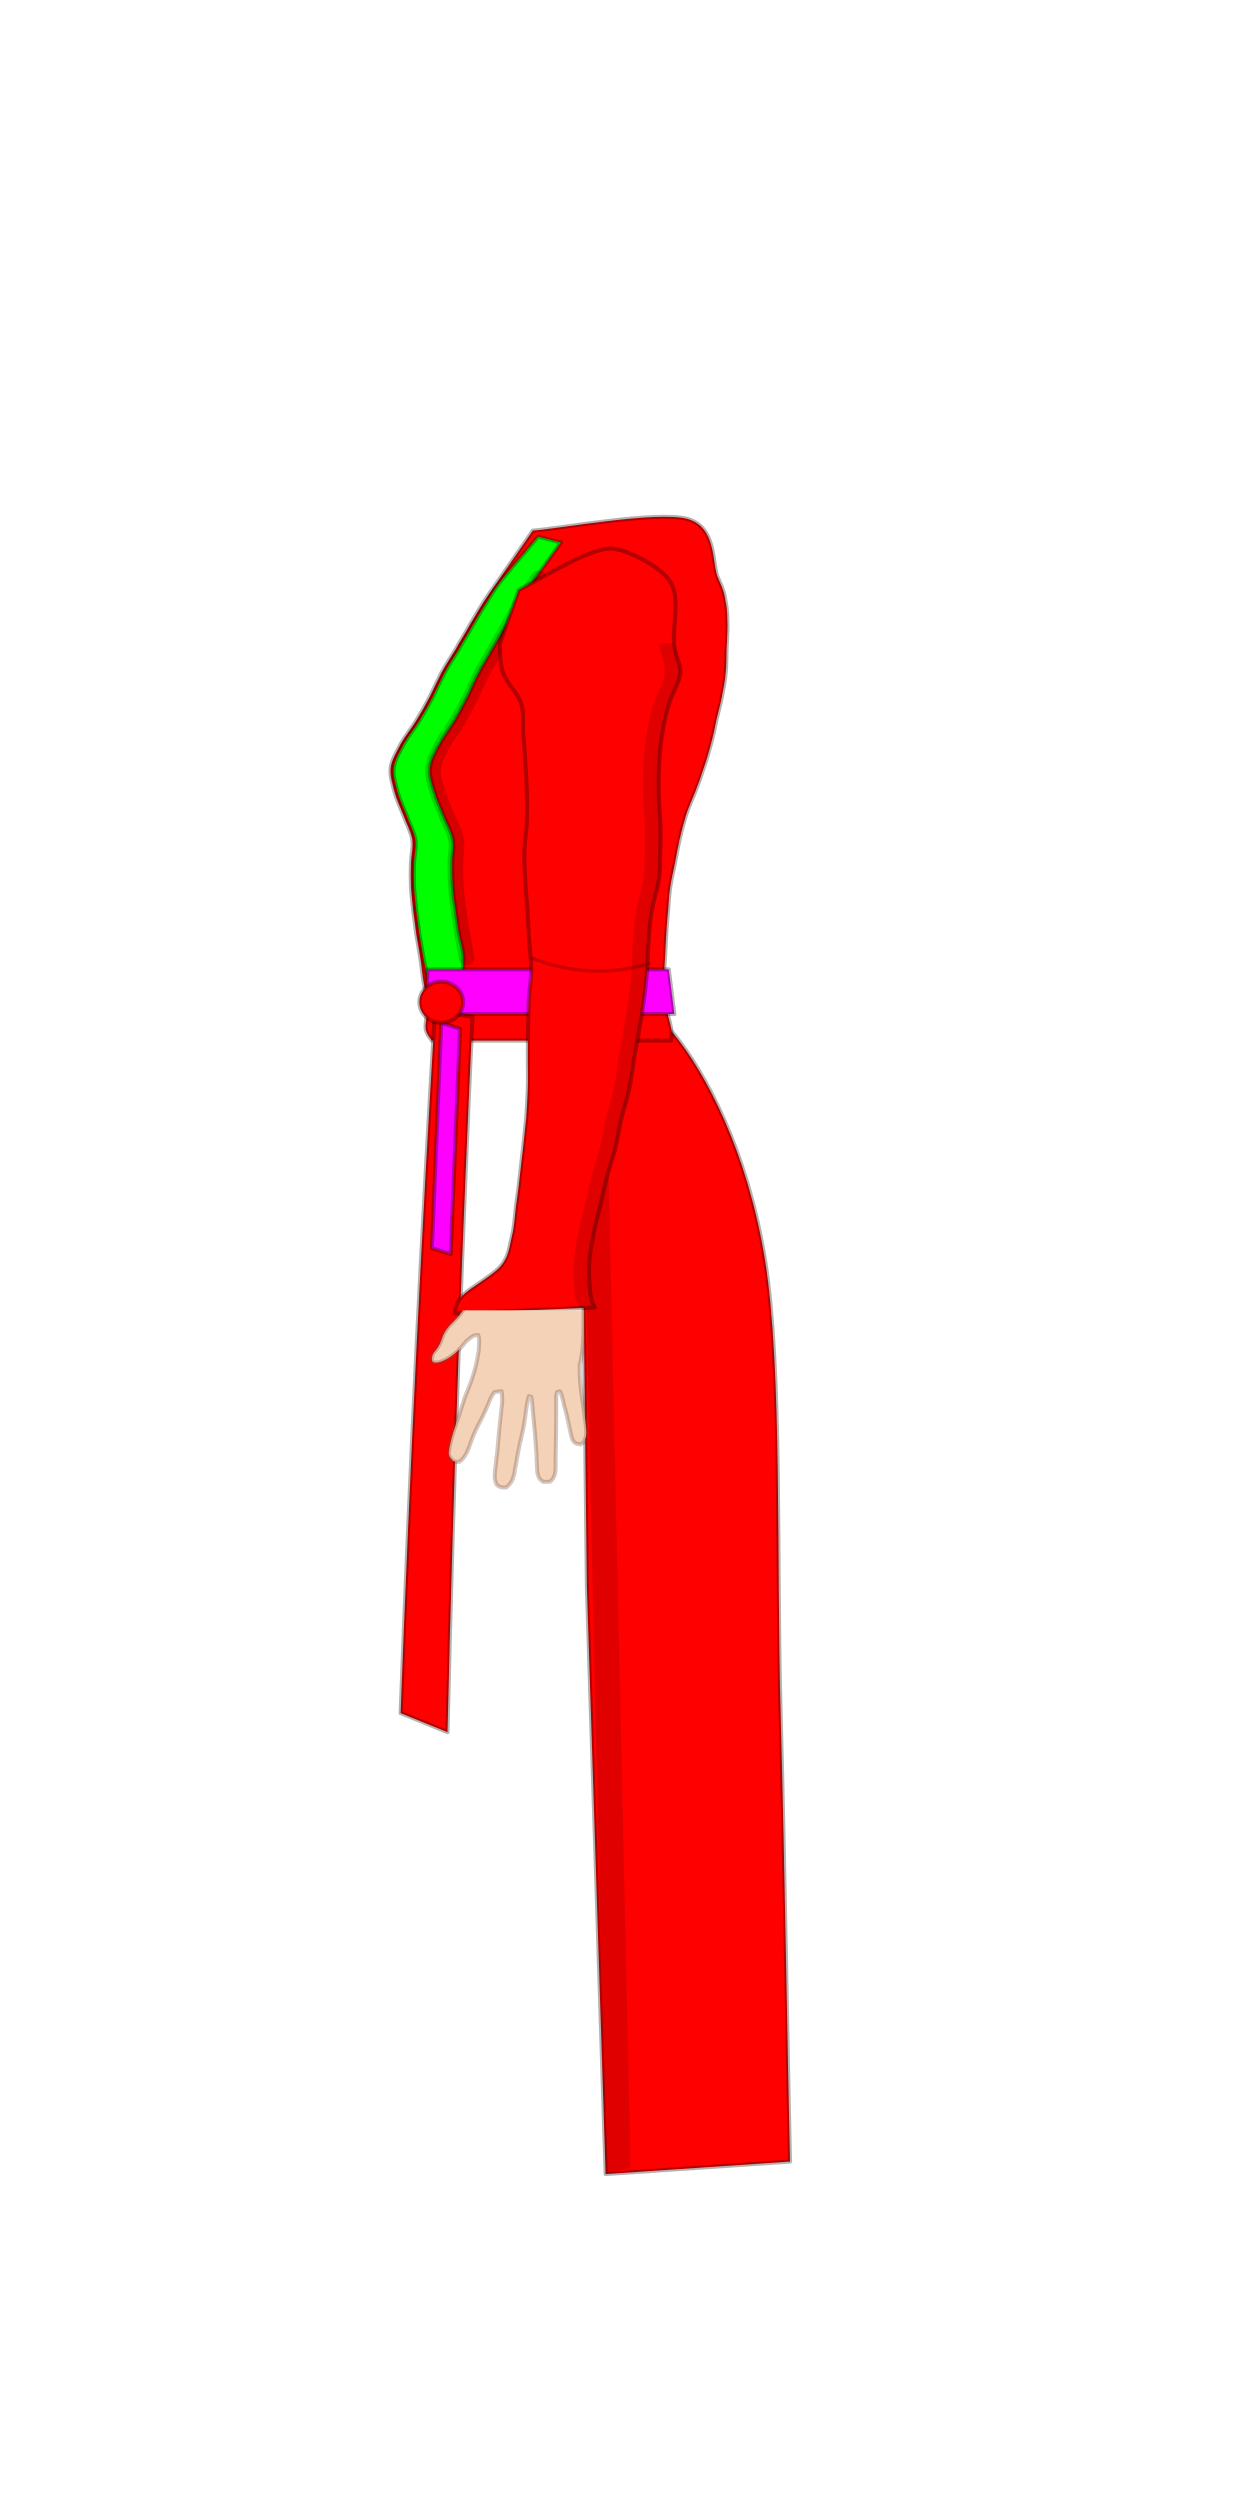
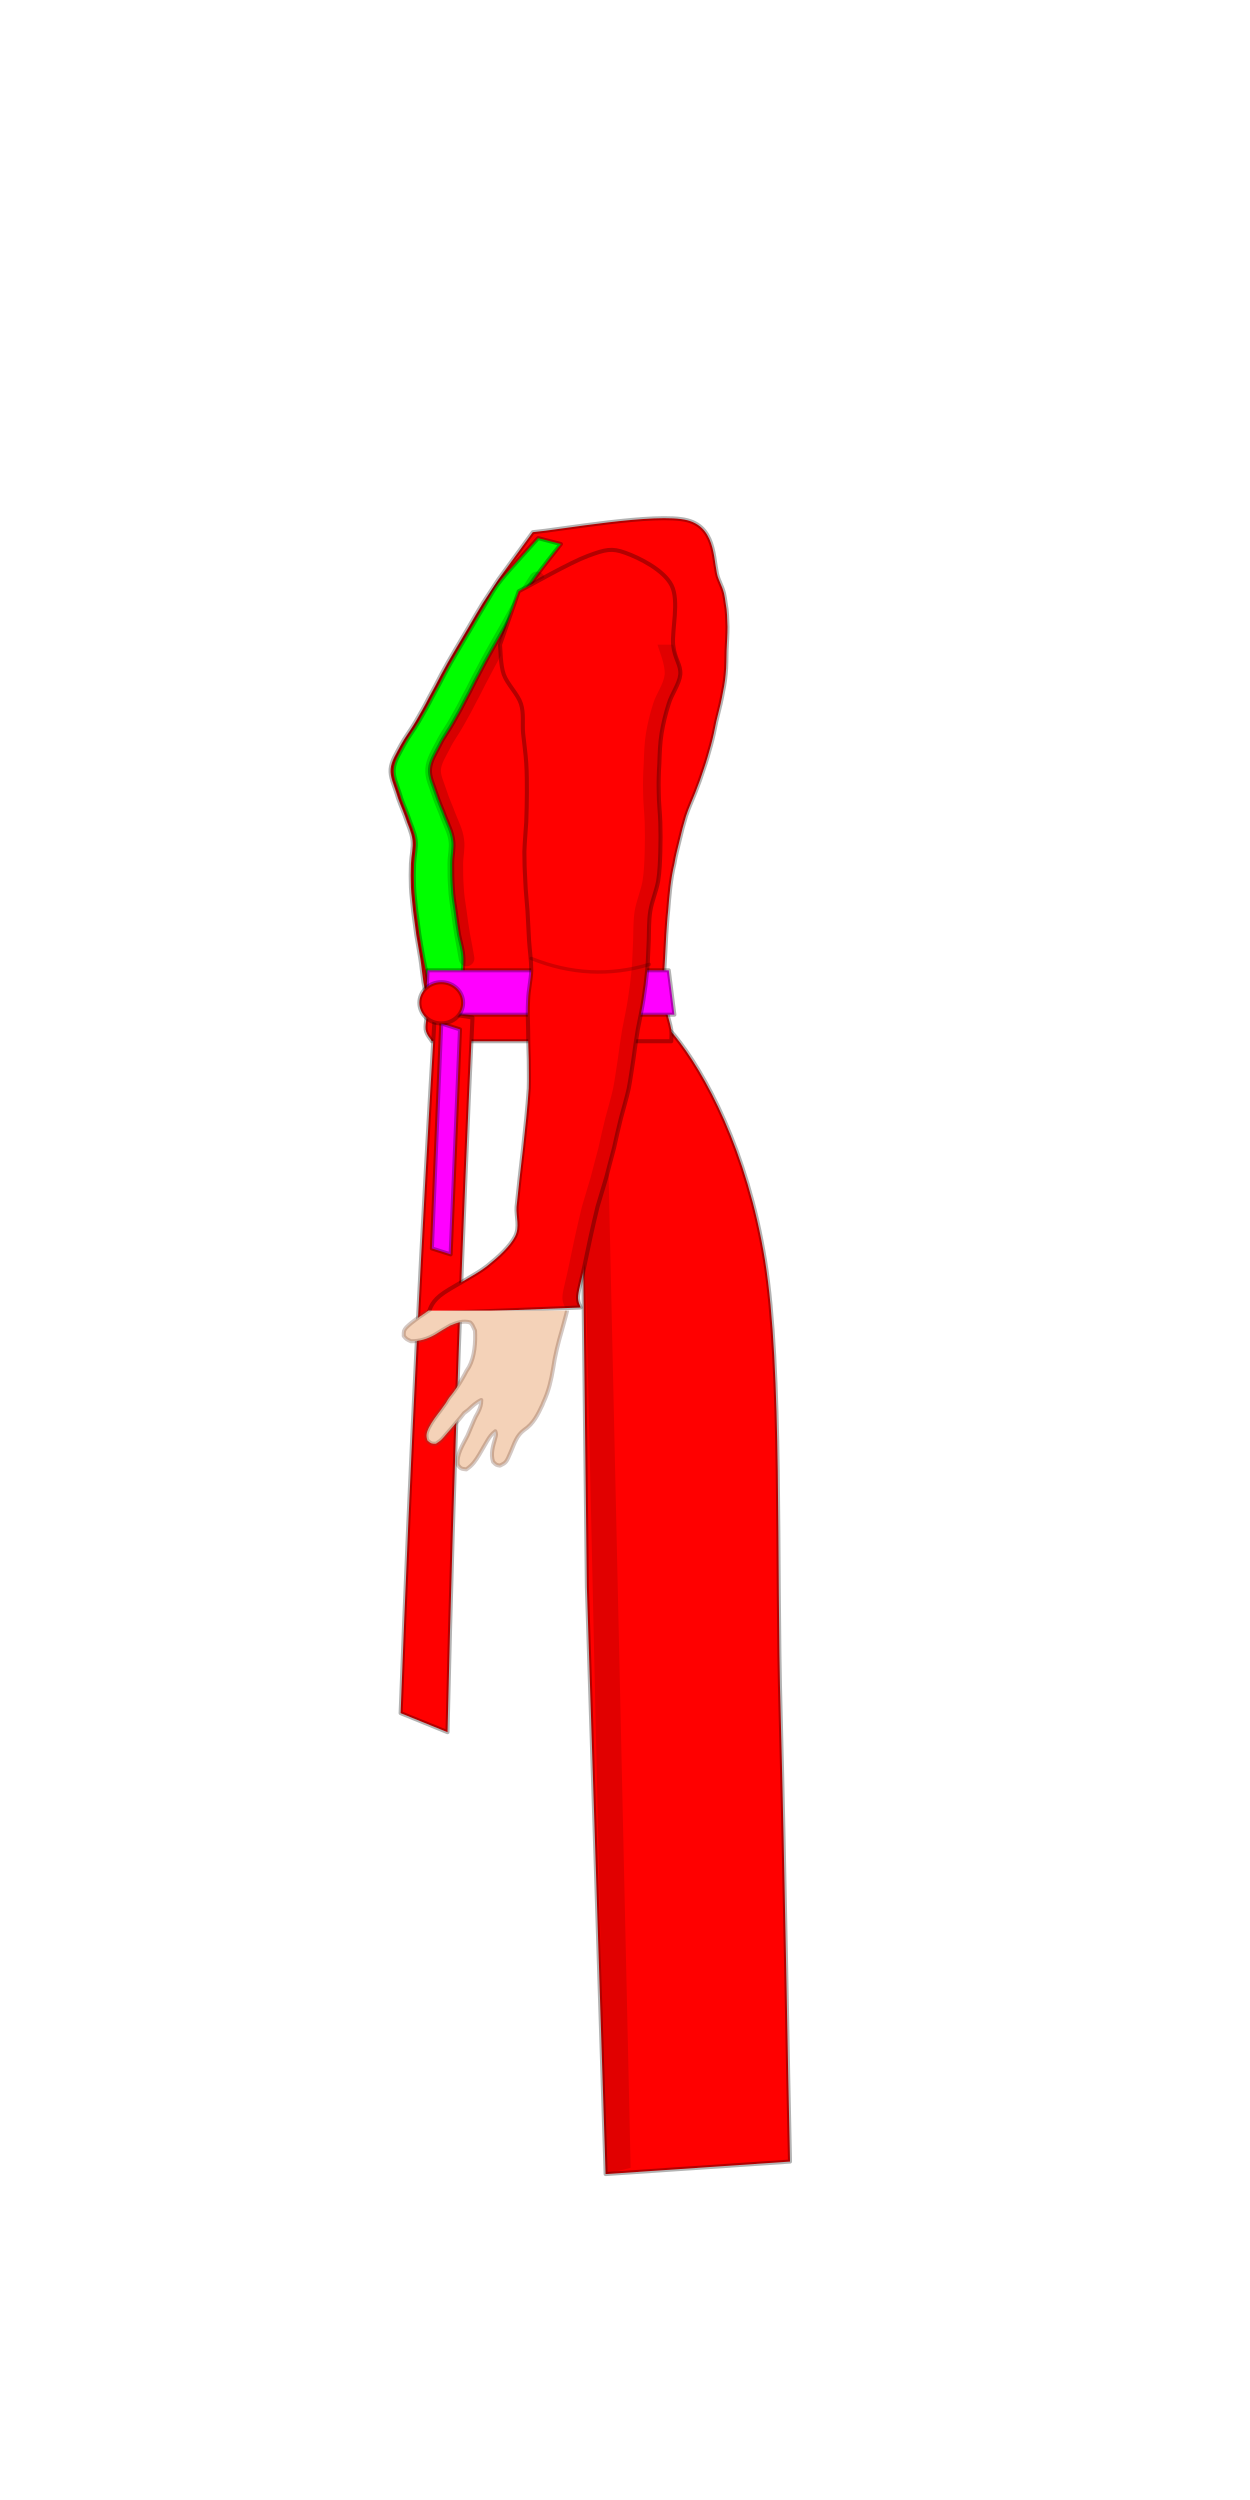
<svg xmlns="http://www.w3.org/2000/svg" viewBox="0 0 400 800">
  <g id="ao_tu_than_nu_trai" stroke="#000" stroke-opacity="0.3" stroke-width="1.3" stroke-linejoin="round" stroke-linecap="round">
-     <path id="than_sau" d="M 185.8 331.1 C 190.8 331.1 205.9 319.1 215.8 331.1 C 225.6 343.2 239.1 368.1 244.8 403.2 C 250.4 438.3 248.4 499.8 249.8 548.2 C 251.1 596.7 252.2 667.7 252.8 691.7 L 193.8 695.7 C 192.8 664.4 188.8 539.2 187.8 507.8 Z" fill="#FF0000" />
-     <path id="bong_than_sau" d="M 185.8 333.0 L 193.8 333.0 L 201.8 693.7 L 193.8 695.7 Z" fill="#000" fill-opacity="0.12" stroke="none" />
-     <path id="than_ao" d="M 170.5 169.8 C 178.7 169.2 209.9 163.5 219.8 166.0 C 229.6 168.6 227.7 180.6 229.8 185.0 C 231.8 189.5 231.8 190.1 232.2 192.6 C 232.8 195.2 232.7 197.6 232.8 200.2 C 232.8 202.8 232.6 205.2 232.5 207.8 C 232.4 210.4 232.5 212.8 232.2 215.4 C 232.0 217.9 231.5 220.4 231.0 223.0 C 230.5 225.5 229.8 228.0 229.2 230.6 C 228.7 233.1 228.2 235.6 227.5 238.1 C 226.8 240.7 226.1 243.2 225.2 245.7 C 224.4 248.3 223.5 250.8 222.5 253.3 C 221.5 255.9 220.3 258.4 219.5 260.9 C 218.7 263.5 218.1 265.9 217.5 268.5 C 216.9 271.1 216.5 273.5 216.0 276.1 C 215.5 278.7 214.9 281.1 214.5 283.7 C 214.1 286.2 214.0 288.7 213.8 291.3 C 213.5 293.8 213.4 296.3 213.2 298.9 C 213.1 301.4 212.9 303.9 212.8 306.5 C 212.6 309.0 212.5 311.5 212.5 314.0 C 212.5 316.6 212.6 319.1 213.0 321.6 C 213.4 324.2 214.5 327.3 214.8 329.2 C 215.0 331.1 214.8 332.4 214.8 333.0 L 138.2 333.0 C 137.9 332.4 136.5 331.1 136.2 329.2 C 136.0 327.3 136.9 324.2 136.8 321.6 C 136.6 319.1 135.9 316.6 135.5 314.0 C 135.1 311.5 134.9 309.0 134.5 306.5 C 134.1 303.9 133.6 301.4 133.2 298.9 C 132.9 296.3 132.5 293.8 132.2 291.3 C 132.0 288.7 131.6 286.2 131.5 283.7 C 131.4 281.1 131.4 278.7 131.5 276.1 C 131.6 273.5 132.3 271.1 131.9 268.5 C 131.4 265.9 130.0 263.5 129.1 260.9 C 128.1 258.4 126.9 255.9 126.2 253.3 C 125.6 250.8 124.7 248.3 125.0 245.7 C 125.3 243.2 126.9 240.7 128.2 238.1 C 129.6 235.6 131.7 233.1 133.2 230.6 C 134.8 228.0 136.2 225.5 137.5 223.0 C 138.8 220.4 139.9 217.9 141.2 215.4 C 142.6 212.8 144.2 210.4 145.8 207.8 C 147.2 205.2 148.8 202.8 150.2 200.2 C 151.8 197.6 153.1 195.2 154.8 192.6 C 156.4 190.1 159.1 186.3 160.0 185.0 Z" fill="#FF0000" />
-     <path id="yem" d="M 172.2 171.7 C 170.4 173.9 163.8 181.5 161.0 185.0 C 158.2 188.5 157.4 190.1 155.8 192.6 C 154.1 195.2 152.8 197.6 151.2 200.2 C 149.8 202.8 148.2 205.2 146.8 207.8 C 145.2 210.4 143.6 212.8 142.2 215.4 C 140.9 217.9 139.8 220.4 138.5 223.0 C 137.2 225.5 135.8 228.0 134.2 230.6 C 132.7 233.1 130.6 235.6 129.2 238.1 C 127.9 240.7 126.3 243.2 126.0 245.7 C 125.7 248.3 126.6 250.8 127.2 253.3 C 127.9 255.9 129.1 258.4 130.1 260.9 C 131.0 263.5 132.4 265.9 132.9 268.5 C 133.3 271.1 132.6 273.5 132.5 276.1 C 132.4 278.7 132.4 281.1 132.5 283.7 C 132.6 286.2 133.0 288.7 133.2 291.3 C 133.5 293.8 133.9 296.3 134.2 298.9 C 134.6 301.4 135.0 303.6 135.5 306.5 C 136.0 309.3 137.2 314.3 137.5 315.9 L 147.5 315.9 C 147.6 314.3 148.4 309.3 148.3 306.5 C 148.2 303.6 147.4 301.4 146.9 298.9 C 146.5 296.3 146.1 293.8 145.8 291.3 C 145.4 288.7 145.0 286.2 144.9 283.7 C 144.7 281.1 144.7 278.7 144.7 276.1 C 144.7 273.5 145.4 271.1 144.9 268.5 C 144.4 265.9 142.9 263.5 141.9 260.9 C 140.9 258.4 139.7 255.9 139.0 253.3 C 138.2 250.8 137.3 248.3 137.6 245.7 C 137.8 243.2 139.3 240.7 140.7 238.1 C 142.0 235.6 144.0 233.1 145.5 230.6 C 147.0 228.0 148.3 225.5 149.6 223.0 C 150.9 220.4 151.8 217.9 153.2 215.4 C 154.5 212.8 156.1 210.4 157.5 207.8 C 159.0 205.2 160.4 202.8 161.8 200.2 C 163.3 197.6 164.6 195.2 166.2 192.6 C 167.8 190.1 169.1 188.2 171.3 185.0 C 173.5 181.9 178.1 175.5 179.5 173.6 Z" fill="#00FF00" />
-     <path id="nep_co" d="M 172.3 185.0 C 171.4 186.3 168.8 190.1 167.2 192.6 C 165.6 195.2 164.3 197.6 162.8 200.2 C 161.4 202.8 160.0 205.2 158.5 207.8 C 157.1 210.4 155.5 212.8 154.2 215.4 C 152.8 217.9 151.9 220.4 150.6 223.0 C 149.3 225.5 148.0 228.0 146.5 230.6 C 145.0 233.1 143.0 235.6 141.7 238.1 C 140.3 240.7 138.8 243.2 138.6 245.7 C 138.3 248.3 139.2 250.8 140.0 253.3 C 140.7 255.9 141.9 258.4 142.9 260.9 C 143.9 263.5 145.4 265.9 145.9 268.5 C 146.4 271.1 145.7 273.5 145.7 276.1 C 145.7 278.7 145.7 281.1 145.9 283.7 C 146.0 286.2 146.4 288.7 146.8 291.3 C 147.1 293.8 147.5 296.3 147.9 298.9 C 148.4 301.4 149.1 305.2 149.3 306.5" fill="none" stroke="#000" stroke-opacity="0.16" stroke-width="5" />
-     <path id="that_lung" d="M 136.8 310.2 L 214.0 310.2 L 215.8 324.5 L 136.2 324.5 Z" fill="#FF00FF" />
-     <path id="duoi_vat" d="M 139.2 323.5 C 135.2 389.9 131.2 467.4 128.2 548.2 L 143.2 554.3 C 145.2 467.4 148.2 389.9 151.2 325.4 Z" fill="#FF0000" />
-     <path id="dai_that_lung" d="M 141.2 327.3 L 138.2 399.4 L 144.2 401.3 L 147.2 329.2 Z" fill="#FF00FF" />
-     <ellipse id="nut_buoc" cx="141.2" cy="320.7" rx="7.0" ry="6.6" fill="#FF0000" />
-     <path id="tay_ao" d="M 166.0 188.8 C 169.7 186.9 182.3 179.5 188.0 177.4 C 193.7 175.3 195.5 174.9 200.0 176.5 C 204.5 178.1 212.3 182.0 214.9 186.9 C 217.5 191.9 215.2 201.1 215.7 205.9 C 216.1 210.6 217.9 212.2 217.7 215.4 C 217.4 218.5 215.2 221.7 214.2 224.9 C 213.2 228.0 212.5 231.2 212.0 234.4 C 211.4 237.5 211.2 240.7 211.0 243.8 C 210.8 247.0 210.7 250.2 210.8 253.3 C 210.8 256.5 211.2 259.7 211.3 262.8 C 211.4 265.9 211.4 269.2 211.3 272.3 C 211.2 275.4 211.3 278.7 210.8 281.8 C 210.3 284.9 209.1 288.1 208.6 291.3 C 208.0 294.4 207.8 297.6 207.6 300.8 C 207.3 303.9 207.3 307.1 207.1 310.2 C 206.9 313.4 206.5 316.6 206.1 319.7 C 205.7 322.9 205.2 326.1 204.6 329.2 C 204.1 332.4 203.4 335.6 202.9 338.7 C 202.4 341.8 202.1 345.1 201.4 348.2 C 200.8 351.3 199.7 354.5 198.9 357.7 C 198.2 360.8 197.7 364.0 197.0 367.2 C 196.2 370.3 195.0 373.5 194.2 376.7 C 193.4 379.8 192.7 383.0 192.0 386.1 C 191.2 389.3 190.3 392.5 189.8 395.6 C 189.2 398.8 188.6 402.0 188.5 405.1 C 188.4 408.2 188.7 412.4 189.0 414.6 C 189.3 416.8 190.1 417.7 190.3 418.4 L 145.5 420.3 C 145.9 419.3 145.5 417.2 148.0 414.6 C 150.5 412.0 157.7 408.2 160.3 405.1 C 162.9 402.0 163.0 398.8 163.8 395.6 C 164.6 392.5 164.7 389.3 165.1 386.1 C 165.5 383.0 166.0 379.8 166.3 376.7 C 166.7 373.5 167.0 370.3 167.4 367.2 C 167.7 364.0 168.1 360.8 168.4 357.7 C 168.6 354.5 168.8 351.3 168.9 348.2 C 169.0 345.1 168.9 341.8 168.9 338.7 C 168.9 335.6 168.9 332.4 169.0 329.2 C 169.0 326.1 169.1 322.9 169.2 319.7 C 169.4 316.6 170.0 313.4 170.0 310.2 C 170.0 307.1 169.5 303.9 169.3 300.8 C 169.1 297.6 169.0 294.4 168.8 291.3 C 168.6 288.1 168.2 284.9 168.1 281.8 C 167.9 278.7 167.7 275.4 167.8 272.3 C 167.9 269.2 168.5 265.9 168.6 262.8 C 168.7 259.7 168.7 256.5 168.6 253.3 C 168.5 250.2 168.3 247.0 168.1 243.8 C 167.9 240.7 167.7 237.5 167.4 234.4 C 167.2 231.2 167.8 228.0 166.7 224.9 C 165.6 221.7 162.1 218.5 161.0 215.4 C 159.8 212.2 160.1 207.5 160.0 205.9 Z" fill="#FF0000" />
-     <path id="bong_tay" d="M 210.7 205.9 C 211.0 207.5 212.9 212.2 212.7 215.4 C 212.4 218.5 210.2 221.7 209.2 224.9 C 208.2 228.0 207.5 231.2 207.0 234.4 C 206.4 237.5 206.2 240.7 206.0 243.8 C 205.8 247.0 205.7 250.2 205.8 253.3 C 205.8 256.5 206.2 259.7 206.3 262.8 C 206.4 265.9 206.4 269.2 206.3 272.3 C 206.2 275.4 206.3 278.7 205.8 281.8 C 205.3 284.9 204.1 288.1 203.6 291.3 C 203.0 294.4 202.8 297.6 202.6 300.8 C 202.3 303.9 202.3 307.1 202.1 310.2 C 201.9 313.4 201.5 316.6 201.1 319.7 C 200.7 322.9 200.2 326.1 199.6 329.2 C 199.1 332.4 198.4 335.6 197.9 338.7 C 197.4 341.8 197.1 345.1 196.4 348.2 C 195.8 351.3 194.7 354.5 193.9 357.7 C 193.2 360.8 192.7 364.0 192.0 367.2 C 191.2 370.3 190.0 373.5 189.2 376.7 C 188.4 379.8 187.7 383.0 187.0 386.1 C 186.2 389.3 185.3 392.5 184.8 395.6 C 184.2 398.8 183.6 402.0 183.5 405.1 C 183.4 408.2 183.7 412.4 184.0 414.6 C 184.3 416.8 185.1 417.7 185.3 418.4 L 190.3 418.4 C 190.1 417.7 189.3 416.8 189.0 414.6 C 188.7 412.4 188.4 408.2 188.5 405.1 C 188.6 402.0 189.2 398.8 189.8 395.6 C 190.3 392.5 191.2 389.3 192.0 386.1 C 192.7 383.0 193.4 379.8 194.2 376.7 C 195.0 373.5 196.2 370.3 197.0 367.2 C 197.7 364.0 198.2 360.8 198.9 357.7 C 199.7 354.5 200.8 351.3 201.4 348.2 C 202.1 345.1 202.4 341.8 202.9 338.7 C 203.4 335.6 204.1 332.4 204.6 329.2 C 205.2 326.1 205.7 322.9 206.1 319.7 C 206.5 316.6 206.9 313.4 207.1 310.2 C 207.3 307.1 207.3 303.9 207.6 300.8 C 207.8 297.6 208.0 294.4 208.6 291.3 C 209.1 288.1 210.3 284.9 210.8 281.8 C 211.3 278.7 211.2 275.4 211.3 272.3 C 211.4 269.2 211.4 265.9 211.3 262.8 C 211.2 259.7 210.8 256.5 210.8 253.3 C 210.7 250.2 210.8 247.0 211.0 243.8 C 211.2 240.7 211.4 237.5 212.0 234.4 C 212.5 231.2 213.2 228.0 214.2 224.9 C 215.2 221.7 217.4 218.5 217.7 215.4 C 217.9 212.2 216.0 207.5 215.7 205.9 Z" fill="#000" fill-opacity="0.12" stroke="none" />
-     <path id="nep_khuyu" d="M 170.0 306.5 Q 188.9 314.0 207.8 308.3" fill="none" stroke="#000" stroke-opacity="0.18" stroke-width="1.1" />
+     <path id="than_sau" d="M 185.8 331.3 C 190.8 331.3 205.9 319.3 215.8 331.3 C 225.6 343.3 239.1 368.2 244.8 403.3 C 250.4 438.3 248.4 499.8 249.8 548.2 C 251.1 596.7 252.2 667.7 252.8 691.7 L 193.8 695.7 C 192.8 664.4 188.8 539.2 187.8 507.8 Z" fill="#FF0000" />
+     <path id="bong_than_sau" d="M 185.8 333.2 L 193.8 333.2 L 201.8 693.7 L 193.8 695.7 Z" fill="#000" fill-opacity="0.12" stroke="none" />
+     <path id="than_ao" d="M 170.5 170.3 C 178.8 169.6 210.1 163.9 220.0 166.5 C 229.9 169.1 228.0 181.0 230.0 185.4 C 232.0 189.9 231.8 190.5 232.2 193.0 C 232.7 195.6 232.7 198.0 232.8 200.6 C 232.8 203.2 232.6 205.6 232.5 208.2 C 232.4 210.7 232.5 213.2 232.2 215.8 C 232.0 218.3 231.5 220.8 231.0 223.3 C 230.5 225.9 229.8 228.3 229.2 230.9 C 228.7 233.5 228.2 235.9 227.5 238.5 C 226.8 241.0 226.1 243.5 225.2 246.1 C 224.4 248.6 223.5 251.1 222.5 253.6 C 221.5 256.2 220.3 258.7 219.5 261.2 C 218.7 263.8 218.1 266.2 217.5 268.8 C 216.9 271.3 216.2 273.8 215.8 276.4 C 215.2 278.9 214.8 281.4 214.5 283.9 C 214.2 286.5 214.0 289.0 213.8 291.5 C 213.5 294.1 213.4 296.5 213.2 299.1 C 213.1 301.7 212.9 304.1 212.8 306.7 C 212.6 309.2 212.5 311.7 212.5 314.3 C 212.5 316.8 212.6 319.3 213.0 321.8 C 213.4 324.4 214.5 327.5 214.8 329.4 C 215.0 331.3 214.8 332.5 214.8 333.2 L 138.2 333.2 C 137.9 332.5 136.5 331.3 136.2 329.4 C 136.0 327.5 136.9 324.4 136.8 321.8 C 136.6 319.3 135.9 316.8 135.5 314.3 C 135.1 311.7 134.9 309.2 134.5 306.7 C 134.1 304.1 133.6 301.7 133.2 299.1 C 132.9 296.5 132.5 294.1 132.2 291.5 C 132.0 289.0 131.6 286.5 131.5 283.9 C 131.4 281.4 131.4 278.9 131.5 276.4 C 131.6 273.8 132.3 271.3 132.0 268.8 C 131.7 266.2 130.4 263.8 129.6 261.2 C 128.7 258.7 127.5 256.2 126.8 253.6 C 126.0 251.1 124.8 248.6 125.0 246.1 C 125.2 243.5 126.9 241.0 128.2 238.5 C 129.6 235.9 131.5 233.5 133.0 230.9 C 134.5 228.3 135.9 225.9 137.2 223.3 C 138.6 220.8 139.9 218.3 141.2 215.8 C 142.6 213.2 144.0 210.7 145.5 208.2 C 147.0 205.6 148.5 203.2 150.0 200.6 C 151.5 198.0 152.9 195.6 154.5 193.0 C 156.1 190.5 158.7 186.7 159.5 185.4 Z" fill="#FF0000" />
+     <path id="yem" d="M 172.2 172.2 C 170.3 174.4 163.3 181.9 160.5 185.4 C 157.7 188.9 157.1 190.5 155.5 193.0 C 153.9 195.6 152.5 198.0 151.0 200.6 C 149.5 203.2 148.0 205.6 146.5 208.2 C 145.0 210.7 143.6 213.2 142.2 215.8 C 140.9 218.3 139.6 220.8 138.2 223.3 C 136.9 225.9 135.5 228.3 134.0 230.9 C 132.5 233.5 130.6 235.9 129.2 238.5 C 127.9 241.0 126.2 243.5 126.0 246.1 C 125.8 248.6 127.0 251.1 127.8 253.6 C 128.5 256.2 129.7 258.7 130.6 261.2 C 131.4 263.8 132.7 266.2 133.0 268.8 C 133.3 271.3 132.6 273.8 132.5 276.4 C 132.4 278.9 132.4 281.4 132.5 283.9 C 132.6 286.5 133.0 289.0 133.2 291.5 C 133.5 294.1 133.9 296.5 134.2 299.1 C 134.6 301.7 135.0 303.8 135.5 306.7 C 136.0 309.5 137.2 314.5 137.5 316.1 L 147.5 316.1 C 147.6 314.5 148.4 309.5 148.3 306.7 C 148.2 303.8 147.4 301.7 146.9 299.1 C 146.5 296.5 146.1 294.1 145.8 291.5 C 145.4 289.0 145.0 286.5 144.9 283.9 C 144.7 281.4 144.7 278.9 144.7 276.4 C 144.7 273.8 145.4 271.3 145.0 268.8 C 144.7 266.2 143.4 263.8 142.4 261.2 C 141.5 258.7 140.3 256.2 139.5 253.6 C 138.7 251.1 137.4 248.6 137.6 246.1 C 137.8 243.5 139.4 241.0 140.7 238.5 C 141.9 235.9 143.8 233.5 145.2 230.9 C 146.7 228.3 148.0 225.9 149.3 223.3 C 150.7 220.8 151.8 218.3 153.2 215.8 C 154.5 213.2 155.9 210.7 157.3 208.2 C 158.7 205.6 160.2 203.2 161.6 200.6 C 163.0 198.0 164.4 195.6 165.9 193.0 C 167.5 190.5 168.5 188.6 170.8 185.4 C 173.0 182.3 178.0 176.0 179.5 174.1 Z" fill="#00FF00" />
+     <path id="nep_co" d="M 171.8 185.4 C 171.0 186.7 168.5 190.5 166.9 193.0 C 165.4 195.6 164.0 198.0 162.6 200.6 C 161.2 203.2 159.7 205.6 158.3 208.2 C 156.9 210.7 155.5 213.2 154.2 215.8 C 152.8 218.3 151.7 220.8 150.3 223.3 C 149.0 225.9 147.7 228.3 146.2 230.9 C 144.8 233.5 142.9 235.9 141.7 238.5 C 140.4 241.0 138.8 243.5 138.6 246.1 C 138.4 248.6 139.7 251.1 140.5 253.6 C 141.3 256.2 142.5 258.7 143.4 261.2 C 144.4 263.8 145.7 266.2 146.0 268.8 C 146.4 271.3 145.7 273.8 145.7 276.4 C 145.7 278.9 145.7 281.4 145.9 283.9 C 146.0 286.5 146.4 289.0 146.8 291.5 C 147.1 294.1 147.5 296.5 147.9 299.1 C 148.4 301.7 149.1 305.4 149.3 306.7" fill="none" stroke="#000" stroke-opacity="0.16" stroke-width="5" />
+     <path id="that_lung" d="M 136.8 310.5 L 214.0 310.5 L 215.8 324.7 L 136.2 324.7 Z" fill="#FF00FF" />
+     <path id="duoi_vat" d="M 139.2 323.7 C 135.2 390.0 131.2 467.4 128.2 548.2 L 143.2 554.3 C 145.2 467.4 148.2 390.0 151.2 325.6 Z" fill="#FF0000" />
+     <path id="dai_that_lung" d="M 141.2 327.5 L 138.2 399.5 L 144.2 401.4 L 147.2 329.4 Z" fill="#FF00FF" />
+     <ellipse id="nut_buoc" cx="141.2" cy="320.9" rx="7.0" ry="6.6" fill="#FF0000" />
+     <path id="tay_ao" d="M 166.0 189.2 C 169.7 187.3 182.4 180.0 188.1 177.9 C 193.8 175.8 195.7 175.3 200.1 176.9 C 204.6 178.5 212.4 182.4 214.9 187.3 C 217.4 192.3 215.0 201.5 215.4 206.3 C 215.9 211.0 217.9 212.6 217.7 215.8 C 217.4 218.9 214.9 222.1 214.0 225.2 C 213.0 228.3 212.2 231.6 211.7 234.7 C 211.2 237.8 211.1 241.0 211.0 244.2 C 210.8 247.3 210.7 250.5 210.8 253.6 C 210.8 256.8 211.2 260.0 211.3 263.1 C 211.4 266.2 211.4 269.5 211.3 272.6 C 211.2 275.7 211.1 278.9 210.6 282.0 C 210.0 285.2 208.6 288.4 208.1 291.5 C 207.6 294.6 207.7 297.9 207.6 301.0 C 207.4 304.1 207.4 307.3 207.1 310.5 C 206.8 313.6 206.4 316.8 205.9 319.9 C 205.4 323.1 204.7 326.3 204.1 329.4 C 203.6 332.5 203.1 335.7 202.7 338.9 C 202.2 342.0 201.8 345.2 201.2 348.3 C 200.5 351.5 199.5 354.7 198.7 357.8 C 197.9 360.9 197.2 364.2 196.5 367.3 C 195.7 370.4 194.8 373.6 194.0 376.8 C 193.1 379.9 192.1 383.1 191.2 386.2 C 190.4 389.4 189.7 392.6 189.0 395.7 C 188.3 398.8 187.7 402.0 187.0 405.2 C 186.4 408.3 185.2 412.5 185.0 414.6 C 184.8 416.8 185.7 417.8 185.8 418.4 L 137.0 420.3 C 137.6 419.4 137.6 417.2 140.8 414.6 C 143.9 412.1 151.8 408.3 155.8 405.2 C 159.8 402.0 163.2 398.8 164.8 395.7 C 166.4 392.6 165.1 389.4 165.3 386.2 C 165.6 383.1 166.0 379.9 166.3 376.8 C 166.7 373.6 167.0 370.4 167.4 367.3 C 167.7 364.2 168.1 360.9 168.4 357.8 C 168.7 354.7 169.0 351.5 169.2 348.3 C 169.3 345.2 169.2 342.0 169.2 338.9 C 169.1 335.7 169.0 332.5 169.0 329.4 C 168.9 326.3 168.8 323.1 169.0 319.9 C 169.1 316.8 169.9 313.6 170.0 310.5 C 170.0 307.3 169.5 304.1 169.3 301.0 C 169.1 297.9 169.0 294.6 168.8 291.5 C 168.6 288.4 168.2 285.2 168.1 282.0 C 167.9 278.9 167.8 275.7 167.8 272.6 C 167.9 269.5 168.2 266.2 168.4 263.1 C 168.5 260.0 168.6 256.8 168.6 253.6 C 168.6 250.5 168.6 247.3 168.4 244.2 C 168.2 241.0 167.7 237.8 167.4 234.7 C 167.1 231.6 167.7 228.3 166.7 225.2 C 165.7 222.1 162.3 218.9 161.2 215.8 C 160.1 212.6 160.2 207.9 160.0 206.3 Z" fill="#FF0000" />
+     <path id="bong_tay" d="M 210.4 206.3 C 210.8 207.9 212.9 212.6 212.7 215.8 C 212.4 218.9 209.9 222.1 209.0 225.2 C 208.0 228.3 207.2 231.6 206.7 234.7 C 206.2 237.8 206.1 241.0 206.0 244.2 C 205.8 247.3 205.7 250.5 205.8 253.6 C 205.8 256.8 206.2 260.0 206.3 263.1 C 206.4 266.2 206.4 269.5 206.3 272.6 C 206.2 275.7 206.1 278.9 205.6 282.0 C 205.0 285.2 203.6 288.4 203.1 291.5 C 202.6 294.6 202.7 297.9 202.6 301.0 C 202.4 304.1 202.4 307.3 202.1 310.5 C 201.8 313.6 201.4 316.8 200.9 319.9 C 200.4 323.1 199.7 326.3 199.1 329.4 C 198.6 332.5 198.1 335.7 197.7 338.9 C 197.2 342.0 196.8 345.2 196.2 348.3 C 195.5 351.5 194.5 354.7 193.7 357.8 C 192.9 360.9 192.2 364.2 191.5 367.3 C 190.7 370.4 189.8 373.6 189.0 376.8 C 188.1 379.9 187.1 383.1 186.2 386.2 C 185.4 389.4 184.7 392.6 184.0 395.7 C 183.3 398.8 182.7 402.0 182.0 405.2 C 181.4 408.3 180.2 412.5 180.0 414.6 C 179.8 416.8 180.7 417.8 180.8 418.4 L 185.8 418.4 C 185.7 417.8 184.8 416.8 185.0 414.6 C 185.2 412.5 186.4 408.3 187.0 405.2 C 187.7 402.0 188.3 398.8 189.0 395.7 C 189.7 392.6 190.4 389.4 191.2 386.2 C 192.1 383.1 193.1 379.9 194.0 376.8 C 194.8 373.6 195.7 370.4 196.5 367.3 C 197.2 364.2 197.9 360.9 198.7 357.8 C 199.5 354.7 200.5 351.5 201.2 348.3 C 201.8 345.2 202.2 342.0 202.7 338.9 C 203.1 335.7 203.6 332.5 204.1 329.4 C 204.7 326.3 205.4 323.1 205.9 319.9 C 206.4 316.8 206.8 313.6 207.1 310.5 C 207.4 307.3 207.4 304.1 207.6 301.0 C 207.7 297.9 207.6 294.6 208.1 291.5 C 208.6 288.4 210.0 285.2 210.6 282.0 C 211.1 278.9 211.2 275.7 211.3 272.6 C 211.4 269.5 211.4 266.2 211.3 263.1 C 211.2 260.0 210.8 256.8 210.8 253.6 C 210.7 250.5 210.8 247.3 211.0 244.2 C 211.1 241.0 211.2 237.8 211.7 234.7 C 212.2 231.6 213.0 228.3 214.0 225.2 C 214.9 222.1 217.4 218.9 217.7 215.8 C 217.9 212.6 215.8 207.9 215.4 206.3 Z" fill="#000" fill-opacity="0.12" stroke="none" />
+     <path id="nep_khuyu" d="M 170.0 306.7 Q 188.9 314.3 207.8 308.6" fill="none" stroke="#000" stroke-opacity="0.18" stroke-width="1.1" />
    <clipPath id="cat_tay_tu_than_nu">
-       <rect x="0" y="419.3" width="400" height="380.7" />
+       <rect x="0" y="419.4" width="400" height="380.6" />
    </clipPath>
    <g id="ban_tay" clip-path="url(#cat_tay_tu_than_nu)" stroke="#6E4636" stroke-width="1.3" stroke-linejoin="round">
-       <path d="M 203.2 184.5 C 205.9 186.7 208.3 189.0 209.0 192.6 C 209.0 193.8 209.0 193.8 208.5 195.2 C 208.6 195.6 208.7 195.9 208.8 196.2 C 210.5 196.0 210.5 196.0 212.2 195.2 C 212.7 195.3 213.1 195.4 213.5 195.5 C 213.6 201.2 213.3 206.6 212.4 212.2 C 212.2 213.8 212.2 213.8 212.2 215.2 C 213.2 215.1 214.1 214.9 215.0 214.8 C 215.4 216.3 214.5 217.3 213.8 218.8 C 212.4 222.2 211.6 225.7 210.8 229.2 C 210.8 229.5 210.8 229.5 210.4 230.8 C 208.9 237.3 208.4 243.8 208.4 250.6 C 208.4 250.7 208.4 250.7 208.4 251.7 C 208.4 253.6 208.5 255.4 208.6 257.3 C 208.8 260.6 208.8 263.9 208.8 267.2 C 208.8 267.8 208.8 268.4 208.8 269.1 C 208.8 285.0 208.8 285.0 205.8 292.0 C 205.2 294.7 204.9 297.1 205.0 299.8 C 205.1 306.2 204.7 312.4 203.7 318.8 C 203.7 319.3 203.6 319.8 203.5 320.4 C 202.7 325.6 201.8 330.9 200.9 336.1 C 200.7 337.7 200.4 339.3 200.1 340.8 C 199.3 345.9 198.3 350.8 197.0 355.7 C 196.5 357.8 196.0 359.9 195.6 362.1 C 195.0 365.6 194.0 368.9 193.0 372.2 C 184.9 399.4 184.9 399.4 186.4 412.8 C 186.8 416.7 186.8 420.6 186.7 424.5 C 186.7 425.1 186.7 425.6 186.7 426.2 C 186.6 429.8 186.4 433.3 185.5 436.8 C 185.4 440.8 185.8 444.8 186.5 448.8 C 186.6 449.8 186.8 450.7 186.9 451.7 C 187.0 452.7 187.1 453.7 187.3 454.6 C 187.8 459.3 187.8 459.3 186.8 461.5 C 186.4 461.8 186.1 462.0 185.8 462.2 C 184.2 462.0 184.2 462.0 183.2 460.8 C 182.7 459.3 182.4 457.8 182.1 456.2 C 181.6 453.9 181.1 451.6 180.4 449.4 C 180.4 449.0 180.3 448.7 180.2 448.3 C 179.5 445.8 179.5 445.8 179.2 445.2 C 178.9 445.3 178.6 445.4 178.2 445.5 C 177.9 446.5 178.0 447.4 178.0 448.4 C 178.0 448.9 178.0 449.4 178.0 449.8 C 178.0 450.3 178.0 450.8 178.0 451.3 C 178.0 456.4 177.9 461.4 177.8 466.5 C 177.8 467.4 177.8 468.4 177.8 469.3 C 177.8 471.1 177.6 472.7 176.2 474.0 C 175.8 474.2 175.8 474.2 173.8 474.2 C 172.5 473.2 172.5 473.2 172.0 471.5 C 171.9 470.6 171.8 469.8 171.8 468.9 C 171.8 468.4 171.8 467.8 171.7 467.3 C 171.7 466.7 171.7 466.2 171.7 465.6 C 171.4 460.9 171.0 456.2 170.5 451.5 C 170.4 451.0 170.4 450.6 170.4 450.1 C 170.3 449.0 170.2 448.0 170.0 447.0 C 169.8 446.9 169.5 446.8 169.2 446.8 C 168.6 449.1 168.3 451.5 168.0 453.9 C 167.7 456.0 167.3 458.1 166.8 460.1 C 166.1 462.9 165.6 465.8 165.1 468.6 C 165.0 469.1 164.9 469.6 164.8 470.1 C 164.7 470.6 164.7 471.1 164.6 471.5 C 164.1 473.5 163.6 474.7 162.0 476.0 C 160.2 476.0 160.2 476.0 159.0 475.2 C 158.0 473.4 158.3 471.7 158.5 469.8 C 158.6 469.3 158.6 468.8 158.7 468.3 C 158.8 467.2 158.9 466.0 159.1 464.9 C 159.3 462.6 159.5 460.3 159.7 458.0 C 160.0 455.2 160.3 452.4 160.6 449.5 C 160.8 448.1 160.7 446.7 160.5 445.2 C 159.4 445.3 159.4 445.3 158.2 445.5 C 157.2 446.8 156.8 447.9 156.2 449.4 C 155.1 452.1 153.7 454.8 152.3 457.5 C 151.4 459.4 150.7 461.4 150.0 463.4 C 149.3 465.2 148.5 466.6 147.0 467.8 C 146.0 467.8 146.0 467.8 145.0 467.5 C 143.8 466.2 143.8 466.2 143.6 465.0 C 143.9 461.8 144.9 458.8 145.9 455.7 C 146.2 454.8 146.6 453.8 146.9 452.9 C 148.7 447.2 148.7 447.2 149.5 445.3 C 151.1 441.4 152.4 437.4 153.0 433.2 C 153.1 432.9 153.1 432.5 153.2 432.1 C 153.4 428.2 153.4 428.2 153.0 427.2 C 151.2 427.2 150.6 428.1 149.2 429.2 C 148.7 429.9 148.1 430.5 147.6 431.1 C 145.6 433.3 143.2 435.2 140.2 436.0 C 139.8 436.0 139.2 436.0 138.8 436.0 C 138.2 435.5 138.2 435.5 138.2 434.5 C 138.5 433.2 138.5 433.2 139.6 431.9 C 140.6 430.5 140.9 429.9 141.4 428.4 C 142.2 425.9 143.6 424.4 145.4 422.6 C 147.2 420.9 148.4 419.0 149.8 417.0 C 151.7 414.3 153.6 412.2 156.3 410.4 C 156.8 410.1 157.2 409.8 157.6 409.5 C 158.3 409.0 159.1 408.5 159.9 408.0 C 163.4 405.6 165.6 403.2 166.8 399.0 C 166.9 398.2 167.0 397.4 167.1 396.6 C 167.2 396.1 167.2 395.6 167.3 395.1 C 167.7 392.3 168.0 389.6 168.3 386.8 C 169.2 379.6 169.2 379.6 169.6 376.8 C 171.2 364.5 172.6 352.0 172.2 339.6 C 171.8 322.5 171.8 322.5 172.8 316.6 C 173.6 311.6 172.8 306.2 172.4 301.2 C 172.2 298.7 172.1 296.1 172.0 293.6 C 171.8 290.7 171.6 287.9 171.2 285.0 C 171.0 281.4 170.9 277.8 170.9 274.2 C 170.9 273.9 170.9 273.9 170.9 272.5 C 170.9 269.3 171.1 266.2 171.6 263.0 C 172.8 254.3 171.3 244.9 170.4 236.3 C 170.1 232.2 169.8 228.2 169.7 224.2 C 169.6 221.1 169.6 221.1 168.5 220.0 C 167.3 219.2 166.0 218.5 164.8 217.8 C 164.4 217.5 164.1 217.2 163.8 217.0 C 163.8 215.8 163.8 215.8 164.5 214.8 C 164.5 212.7 163.9 210.9 163.3 209.0 C 163.0 208.0 163.0 208.0 163.0 206.0 C 164.1 205.0 165.0 204.5 166.3 204.0 C 166.7 203.8 167.1 203.7 167.5 203.5 C 167.8 201.8 167.8 200.2 167.8 198.5 C 167.8 198.2 167.8 197.8 167.8 197.4 C 167.8 194.9 167.8 194.9 167.2 193.8 C 167.3 190.0 169.4 187.9 171.9 185.3 C 180.8 178.6 193.9 178.8 203.2 184.5 Z" fill="#F4D2B8" />
+       <path d="M 203.8 184.2 C 206.6 186.5 208.4 189.1 209.0 192.7 C 209.2 194.0 209.2 194.0 210.0 194.8 C 210.4 194.9 210.8 195.0 211.2 195.1 C 212.5 195.5 212.5 195.5 213.2 196.2 C 213.7 197.8 213.5 199.4 213.4 201.1 C 213.4 201.5 213.4 201.8 213.4 202.2 C 213.3 204.8 213.1 207.3 212.7 209.9 C 212.4 211.7 212.4 212.6 213.2 214.2 C 213.6 214.6 213.9 214.9 214.2 215.2 C 214.5 216.9 214.3 217.4 213.7 218.9 C 212.3 222.3 211.5 225.8 210.7 229.3 C 210.5 230.2 210.3 231.0 210.1 231.9 C 209.4 234.9 209.0 237.9 208.8 241.0 C 208.7 241.6 208.7 242.2 208.6 242.8 C 208.5 245.2 208.5 247.5 208.5 249.8 C 208.5 250.2 208.5 250.6 208.5 251.1 C 208.5 253.1 208.5 255.1 208.6 257.1 C 208.8 260.2 208.8 263.3 208.8 266.4 C 208.8 267.0 208.8 267.6 208.8 268.2 C 208.8 276.3 208.3 283.8 205.9 291.6 C 205.3 293.4 205.2 294.9 205.1 296.8 C 205.1 297.4 205.1 297.9 205.1 298.5 C 205.0 299.7 205.0 300.9 204.9 302.1 C 204.8 307.7 204.4 313.2 203.5 318.8 C 203.4 319.3 203.3 319.8 203.2 320.3 C 202.5 325.1 201.7 330.0 200.8 334.8 C 200.4 336.9 200.1 338.9 199.8 340.9 C 198.7 347.5 197.2 353.9 195.6 360.3 C 195.3 361.6 194.9 363.0 194.6 364.3 C 193.2 370.3 191.5 376.2 189.9 382.2 C 188.2 388.4 186.6 394.6 185.4 400.9 C 184.9 403.7 184.2 406.5 183.5 409.2 C 182.9 411.4 182.6 413.4 182.2 415.6 C 181.7 419.1 180.7 422.4 179.8 425.7 C 178.6 429.8 177.6 433.7 177.0 437.9 C 176.4 441.5 175.6 445.1 174.0 448.5 C 173.8 448.9 173.7 449.2 173.6 449.5 C 172.1 452.7 170.7 455.6 167.7 457.6 C 165.3 459.4 164.6 461.9 163.5 464.5 C 162.0 468.0 162.0 468.0 160.0 469.0 C 158.8 468.8 158.8 468.8 157.8 467.8 C 156.9 465.2 157.8 462.6 158.5 460.1 C 158.8 459.0 158.8 459.0 158.5 458.0 C 157.2 459.0 156.7 459.8 155.9 461.1 C 155.7 461.5 155.4 461.9 155.2 462.3 C 154.6 463.3 154.0 464.4 153.4 465.4 C 152.2 467.4 151.2 468.9 149.2 470.2 C 147.5 470.0 147.5 470.0 146.5 468.8 C 146.0 465.4 148.1 462.4 149.6 459.4 C 150.2 457.9 150.9 456.4 151.5 454.9 C 151.9 453.9 152.4 452.9 153.0 451.9 C 153.7 450.4 154.0 449.5 154.0 448.0 C 152.3 448.8 151.1 450.0 149.8 451.2 C 149.3 451.6 148.9 451.9 148.5 452.2 C 147.8 453.1 147.0 454.1 146.2 455.0 C 145.2 456.2 144.2 457.4 143.2 458.5 C 142.8 459.0 142.4 459.4 142.0 459.9 C 141.0 461.0 141.0 461.0 139.5 462.0 C 138.0 462.0 138.0 462.0 136.8 461.0 C 136.2 459.4 136.5 458.4 137.2 456.9 C 138.2 454.9 139.6 453.1 140.9 451.4 C 141.8 450.2 141.8 450.2 142.7 448.9 C 143.4 447.6 144.2 446.6 145.1 445.5 C 146.5 443.6 147.6 441.8 148.7 439.8 C 149.2 438.8 149.2 438.8 150.1 437.4 C 151.9 434.1 152.2 429.5 152.0 425.8 C 151.2 424.0 151.2 424.0 150.5 423.2 C 148.2 422.5 146.2 423.3 144.0 424.2 C 142.4 425.1 140.8 426.1 139.2 427.1 C 136.7 428.5 134.4 429.2 131.5 429.2 C 130.0 428.5 130.0 428.5 129.2 427.5 C 129.2 425.8 129.2 425.8 130.0 424.8 C 131.0 423.8 132.0 423.0 133.1 422.2 C 133.5 421.9 133.9 421.6 134.3 421.3 C 134.7 421.1 135.1 420.8 135.5 420.5 C 135.7 420.4 135.7 420.4 136.5 419.8 C 138.2 418.6 140.0 417.4 141.8 416.4 C 144.4 414.8 146.8 412.9 149.1 410.8 C 152.1 408.0 155.4 406.4 159.3 405.1 C 165.0 403.2 165.0 403.2 166.7 400.4 C 167.9 397.5 168.2 394.6 168.3 391.5 C 168.6 385.2 169.4 378.9 170.1 372.6 C 170.8 367.1 171.3 361.5 171.8 356.0 C 171.8 355.6 171.8 355.1 171.9 354.6 C 172.4 348.4 172.6 342.4 172.4 336.2 C 172.2 332.6 172.2 328.9 172.2 325.3 C 172.2 324.7 172.2 324.2 172.2 323.6 C 172.2 321.3 172.2 319.1 172.5 316.9 C 172.8 314.9 172.8 312.9 172.8 310.9 C 172.8 310.5 172.8 310.1 172.8 309.7 C 172.8 301.3 172.2 292.8 171.3 284.4 C 171.0 280.8 170.9 277.1 170.9 273.4 C 170.9 272.8 170.9 272.2 170.9 271.6 C 170.9 268.4 171.1 265.2 171.6 261.9 C 172.6 253.3 171.3 244.2 170.4 235.6 C 170.1 232.6 169.9 229.7 169.8 226.7 C 169.6 222.6 169.6 222.6 168.5 220.9 C 167.5 220.0 166.5 219.2 165.5 218.5 C 164.4 217.1 164.4 216.8 164.4 215.2 C 164.3 213.6 164.2 212.2 163.7 210.6 C 163.1 208.1 163.1 208.1 163.5 206.5 C 164.8 205.0 164.8 205.0 165.9 204.2 C 167.1 203.2 167.3 202.7 167.8 201.2 C 167.8 200.5 167.8 199.7 167.8 198.9 C 167.9 196.1 168.7 193.8 169.8 191.2 C 169.9 190.7 170.2 190.2 170.3 189.6 C 172.6 184.9 176.8 182.6 181.4 180.9 C 189.2 178.9 197.1 179.7 203.8 184.2 Z" fill="#F4D2B8" />
      <path fill="#DEA585" fill-opacity="0.4" stroke="none" d="" />
    </g>
  </g>
</svg>
